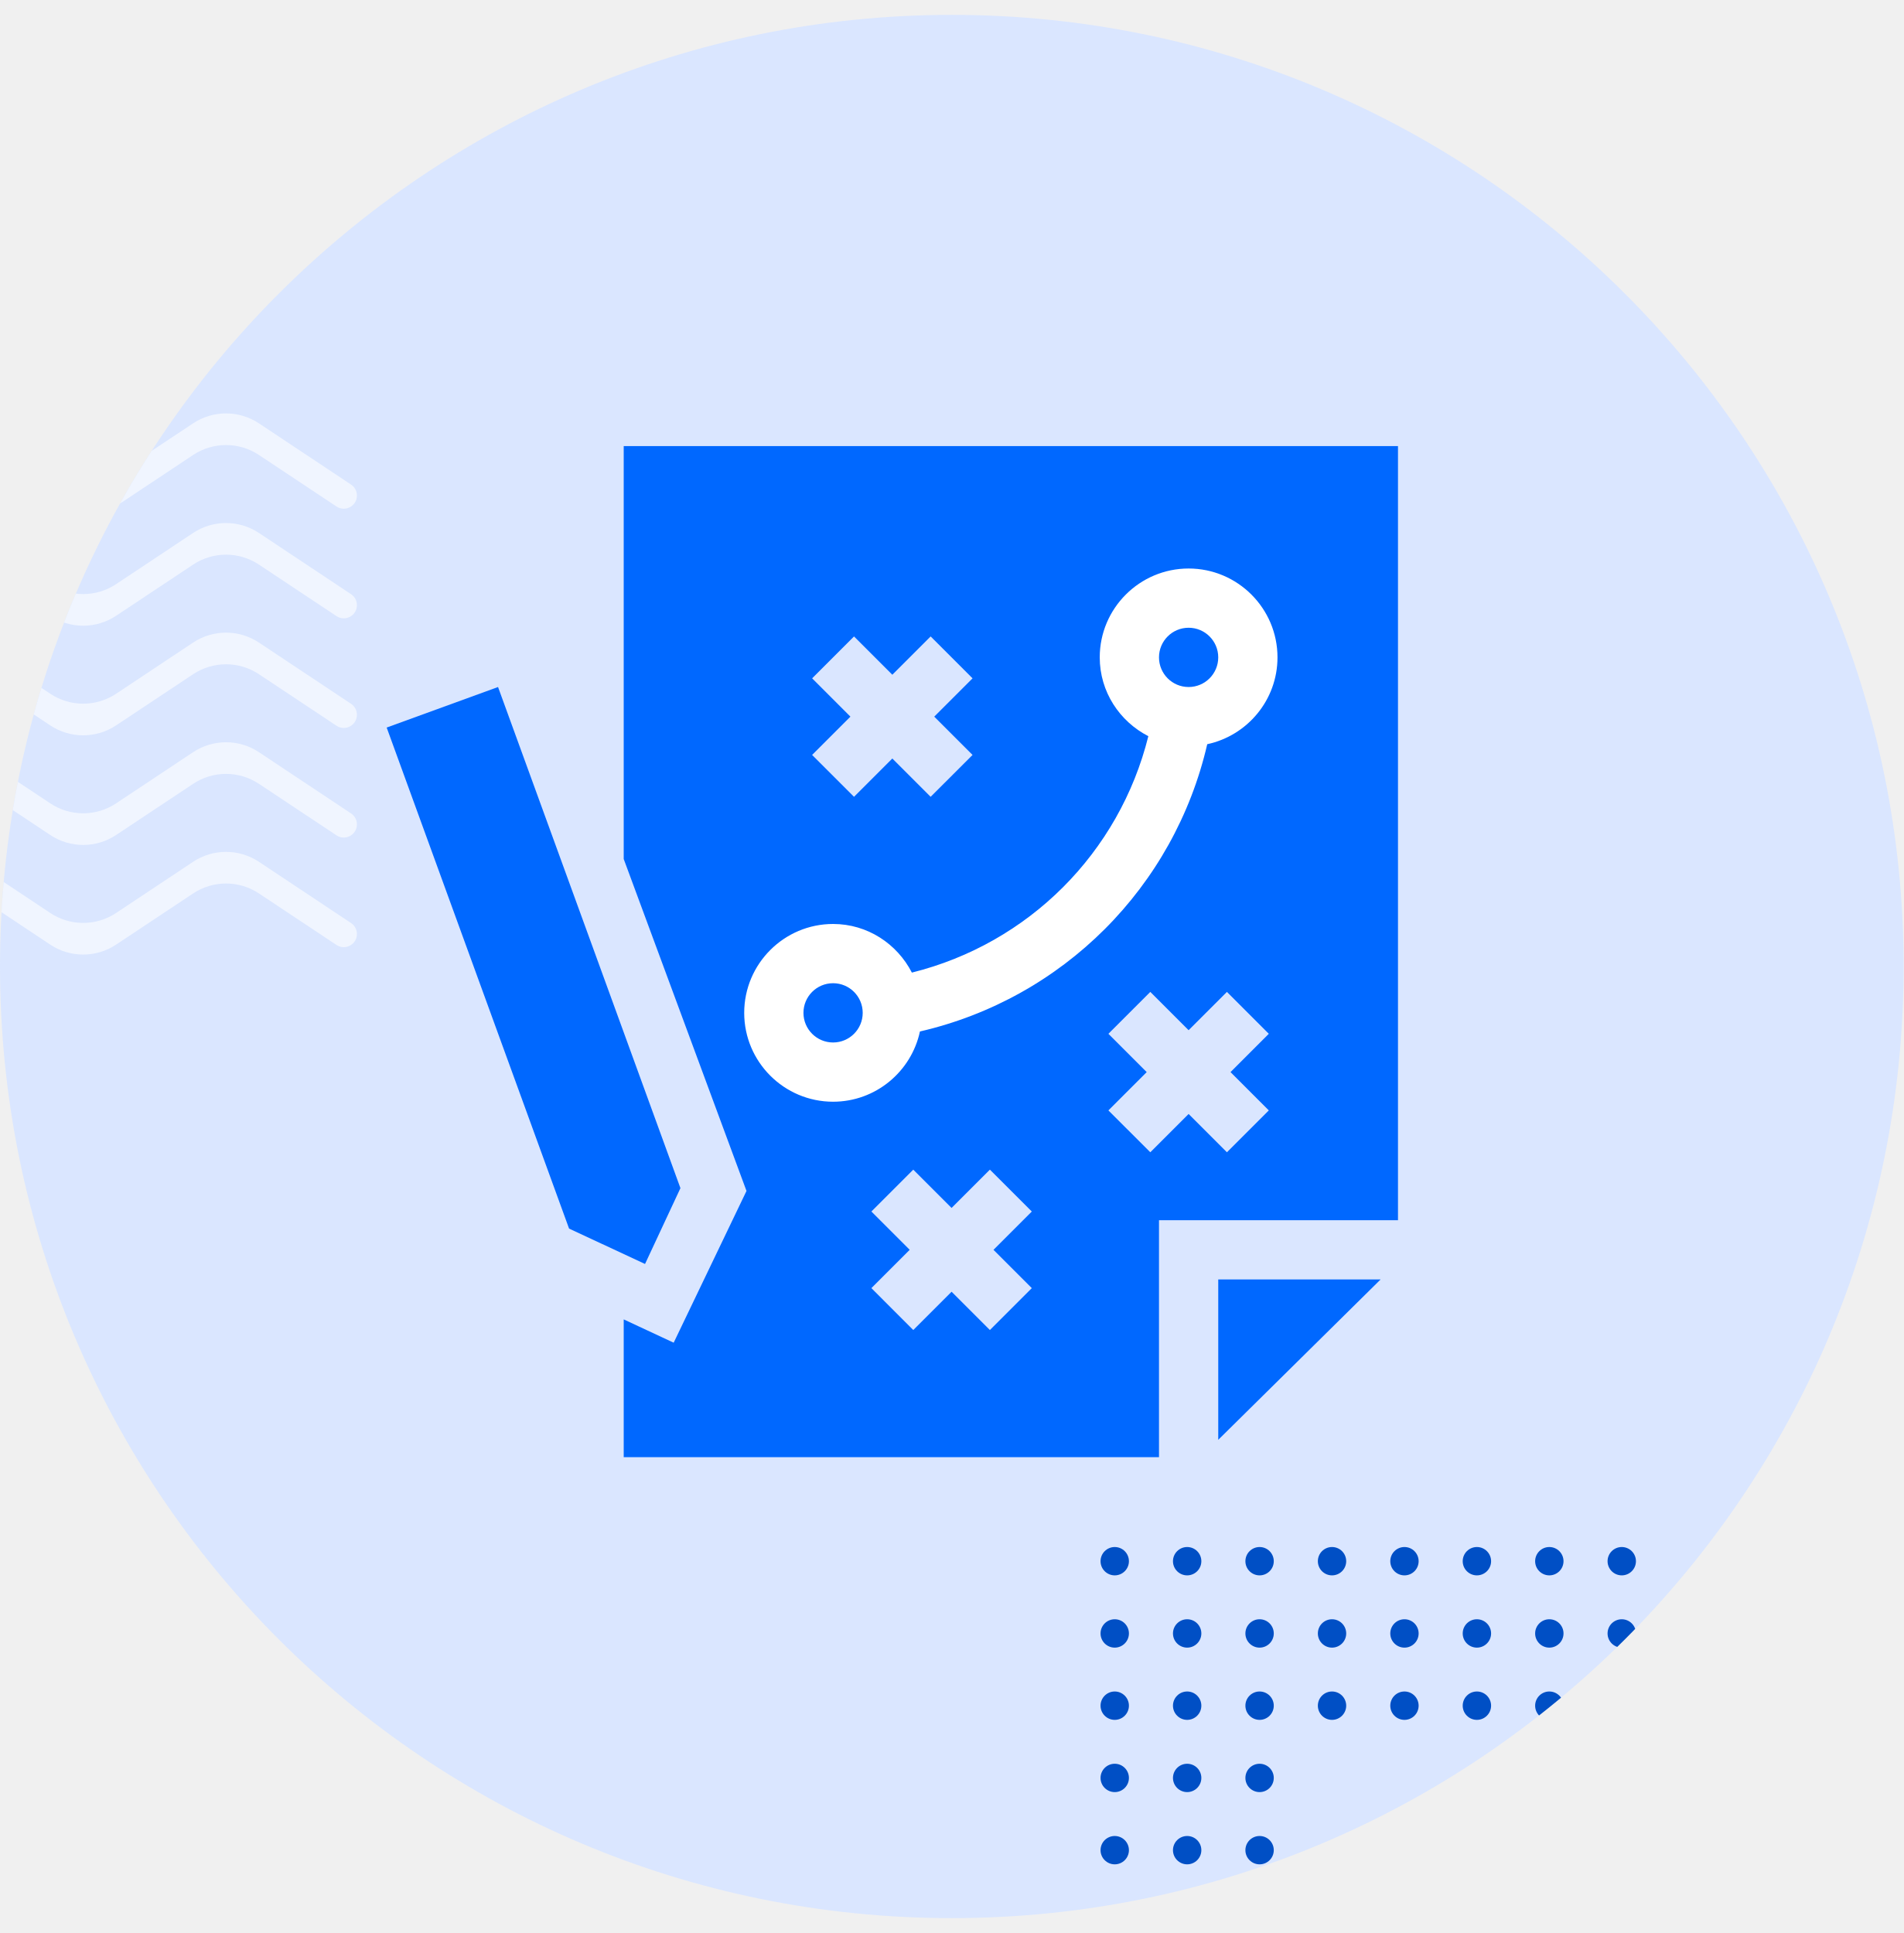
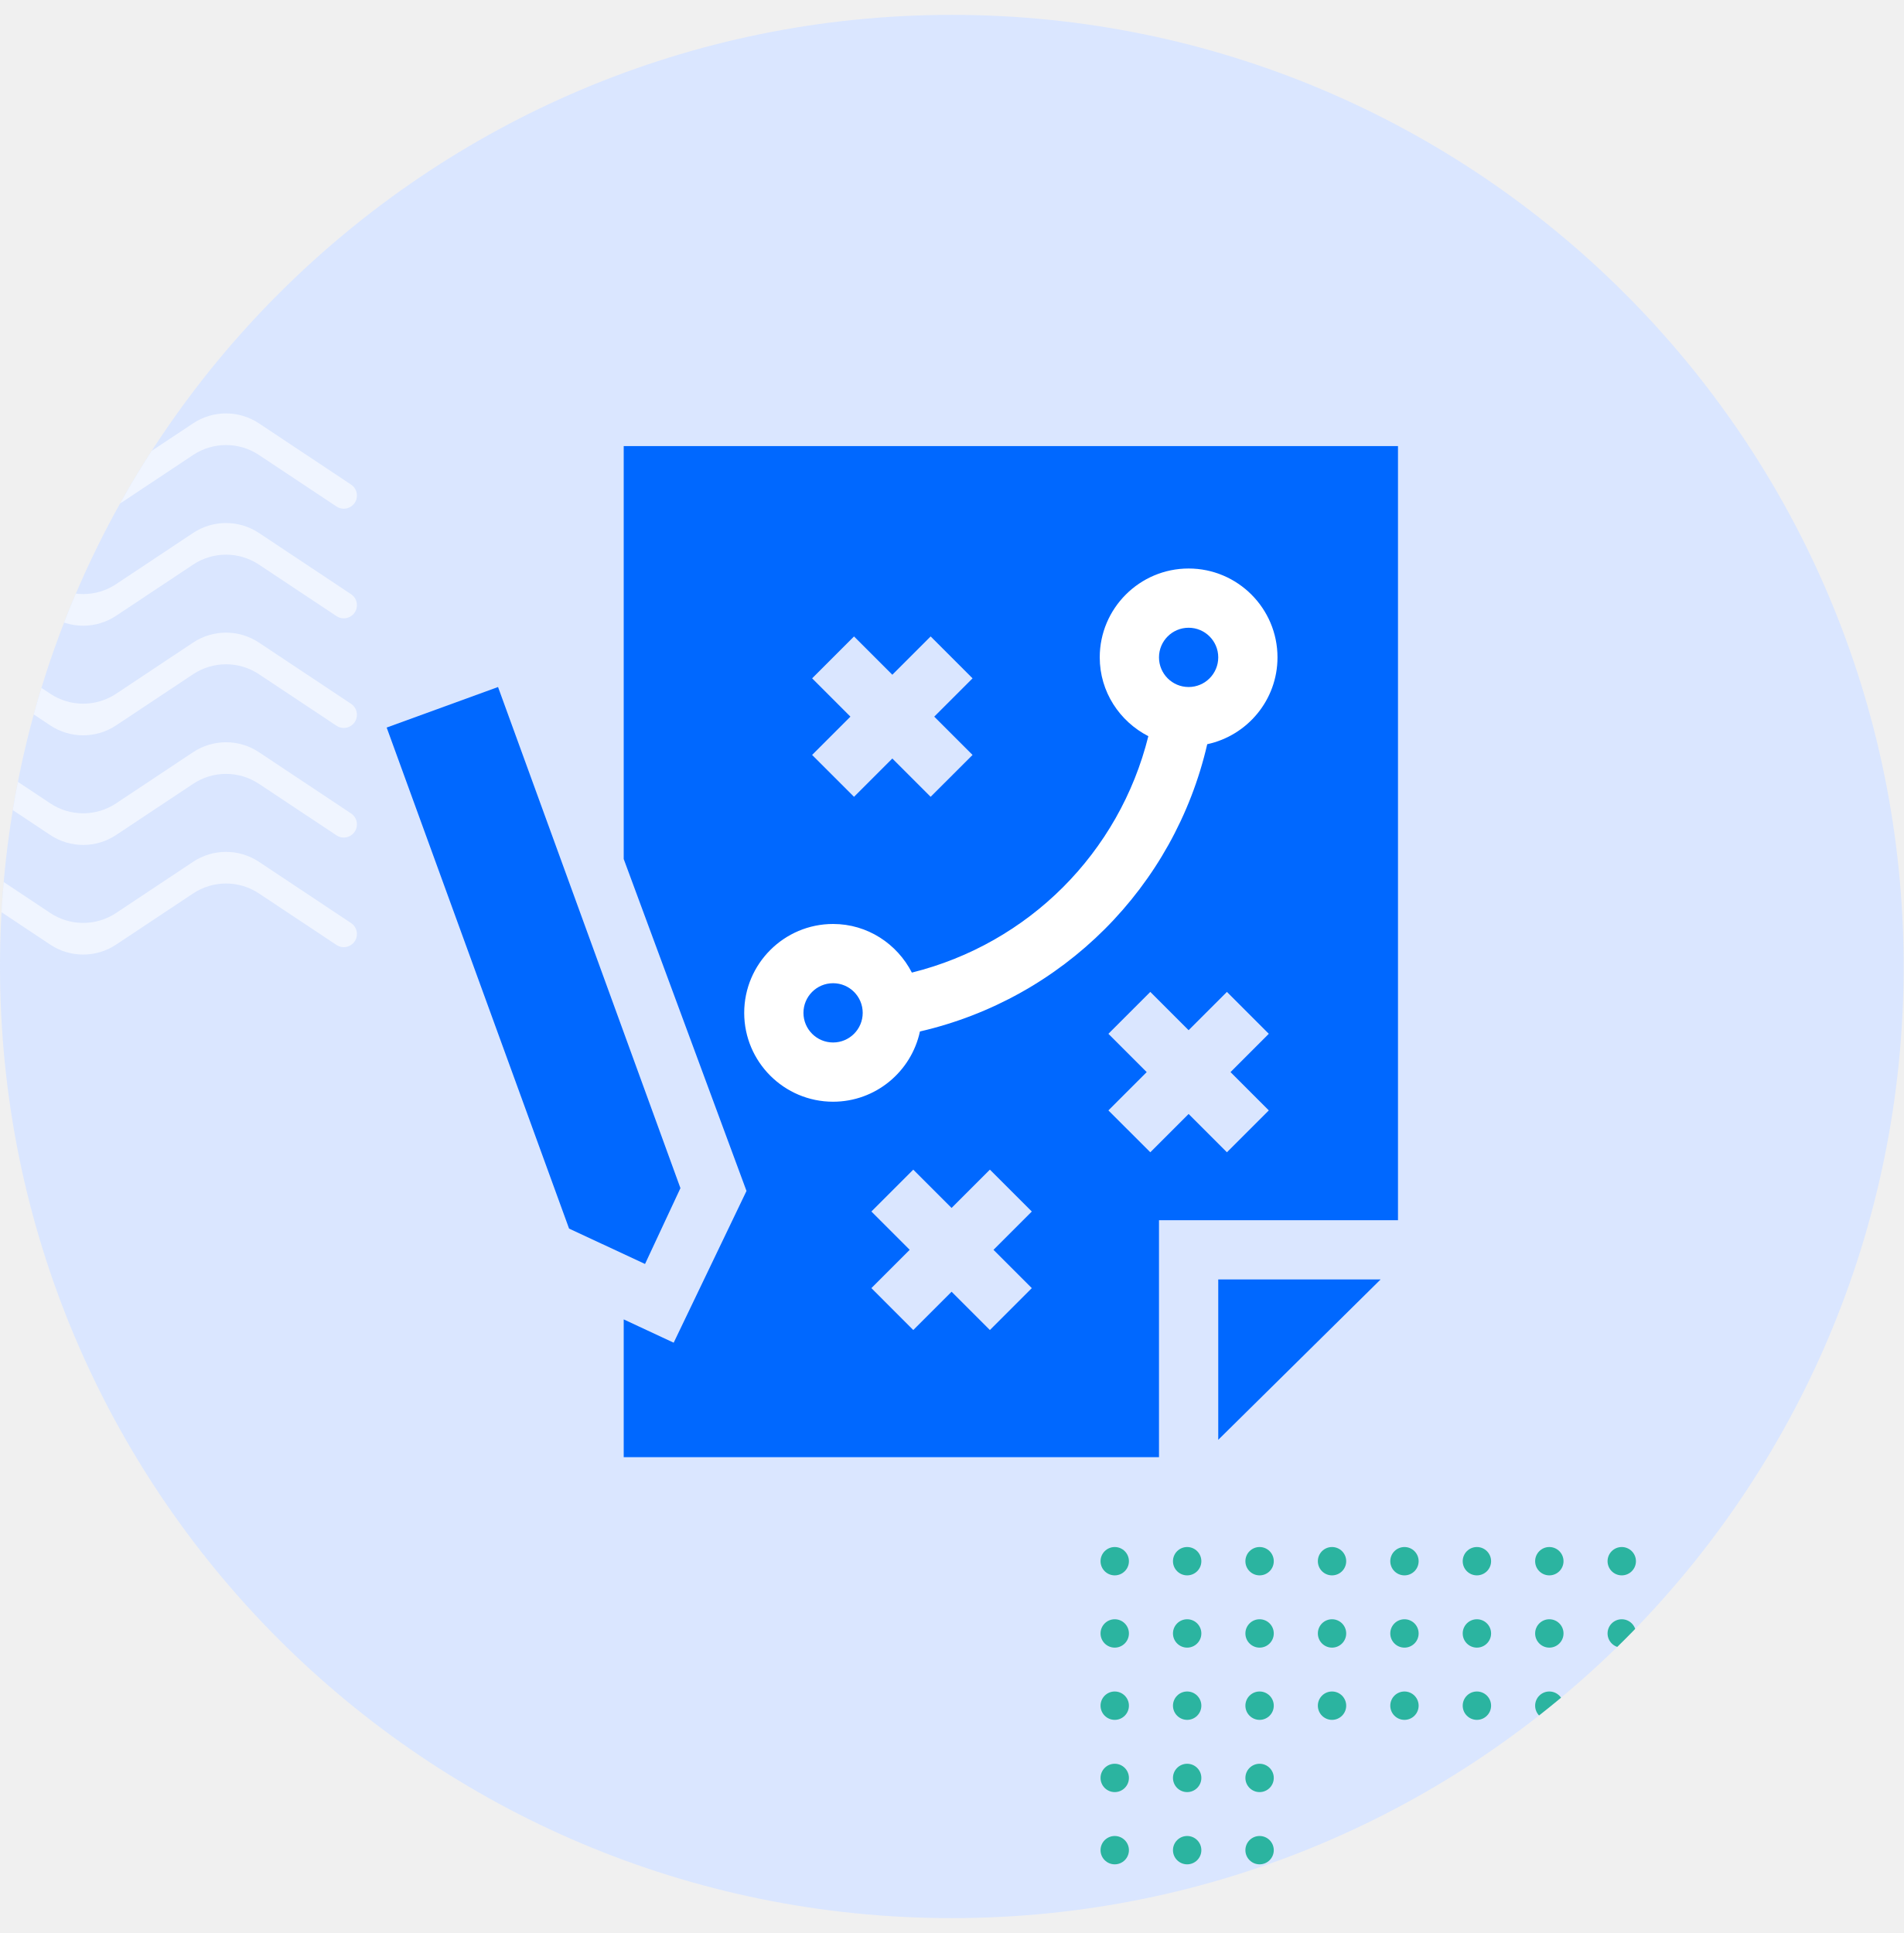
<svg xmlns="http://www.w3.org/2000/svg" width="64" height="65" viewBox="0 0 64 65" fill="none">
  <g clip-path="url(#clip0_168_14)">
    <rect y="0.5" width="64" height="64" rx="32" fill="#DAE6FF" />
    <g clip-path="url(#clip1_168_14)">
      <path d="M11.803 16.295C11.926 16.377 12 16.515 12 16.663C12 17.016 11.607 17.227 11.313 17.032L8.705 15.299C8.035 14.854 7.162 14.854 6.492 15.3L3.904 17.02C3.233 17.466 2.36 17.466 1.689 17.02L-0.895 15.301C-1.566 14.854 -2.439 14.854 -3.11 15.301L-5.694 17.019C-6.365 17.466 -7.239 17.466 -7.91 17.019L-10.493 15.301C-11.165 14.854 -12.038 14.854 -12.709 15.301L-15.312 17.032C-15.606 17.228 -16 17.017 -16 16.663C-16 16.515 -15.926 16.377 -15.802 16.294L-12.709 14.237C-12.038 13.79 -11.165 13.79 -10.493 14.237L-7.91 15.955C-7.239 16.402 -6.365 16.402 -5.694 15.955L-3.11 14.237C-2.439 13.79 -1.566 13.79 -0.895 14.237L1.689 15.956C2.36 16.402 3.233 16.402 3.904 15.956L6.491 14.236C7.162 13.79 8.035 13.79 8.706 14.236L11.803 16.295Z" fill="#F0F5FF" />
      <path d="M11.803 19.981C11.926 20.063 12 20.201 12 20.349C12 20.702 11.607 20.913 11.313 20.718L8.705 18.985C8.035 18.54 7.162 18.54 6.492 18.986L3.904 20.706C3.233 21.152 2.36 21.152 1.689 20.706L-0.895 18.987C-1.566 18.54 -2.439 18.54 -3.11 18.987L-5.694 20.705C-6.365 21.152 -7.239 21.152 -7.91 20.705L-10.493 18.987C-11.165 18.541 -12.038 18.541 -12.709 18.987L-15.312 20.718C-15.606 20.914 -16 20.703 -16 20.349C-16 20.201 -15.926 20.063 -15.802 19.981L-12.709 17.923C-12.038 17.477 -11.165 17.477 -10.493 17.923L-7.91 19.641C-7.239 20.088 -6.365 20.088 -5.694 19.641L-3.11 17.923C-2.439 17.476 -1.566 17.476 -0.895 17.923L1.689 19.642C2.36 20.088 3.233 20.088 3.904 19.642L6.491 17.922C7.162 17.476 8.035 17.476 8.706 17.922L11.803 19.981Z" fill="#F0F5FF" />
      <path d="M11.803 27.353C11.926 27.435 12 27.573 12 27.721C12 28.074 11.607 28.285 11.313 28.09L8.705 26.357C8.035 25.912 7.162 25.912 6.492 26.358L3.904 28.078C3.233 28.524 2.36 28.524 1.689 28.078L-0.895 26.359C-1.566 25.912 -2.439 25.912 -3.11 26.359L-5.694 28.077C-6.365 28.524 -7.239 28.524 -7.91 28.077L-10.493 26.359C-11.165 25.912 -12.038 25.912 -12.709 26.359L-15.312 28.09C-15.606 28.286 -16 28.075 -16 27.721C-16 27.573 -15.926 27.435 -15.802 27.352L-12.709 25.295C-12.038 24.848 -11.165 24.848 -10.493 25.295L-7.91 27.013C-7.239 27.46 -6.365 27.46 -5.694 27.013L-3.11 25.295C-2.439 24.848 -1.566 24.848 -0.895 25.295L1.689 27.014C2.36 27.46 3.233 27.46 3.904 27.014L6.491 25.294C7.162 24.848 8.035 24.848 8.706 25.294L11.803 27.353Z" fill="#F0F5FF" />
      <path d="M11.803 23.667C11.926 23.749 12 23.887 12 24.035C12 24.388 11.607 24.599 11.313 24.404L8.705 22.671C8.035 22.226 7.162 22.226 6.492 22.672L3.904 24.392C3.233 24.838 2.36 24.838 1.689 24.392L-0.895 22.673C-1.566 22.226 -2.439 22.226 -3.11 22.673L-5.694 24.391C-6.365 24.837 -7.239 24.837 -7.91 24.391L-10.493 22.673C-11.165 22.226 -12.038 22.226 -12.709 22.673L-15.312 24.404C-15.606 24.6 -16 24.389 -16 24.035C-16 23.887 -15.926 23.749 -15.802 23.666L-12.709 21.609C-12.038 21.162 -11.165 21.162 -10.493 21.609L-7.91 23.327C-7.239 23.773 -6.365 23.773 -5.694 23.327L-3.11 21.609C-2.439 21.162 -1.566 21.162 -0.895 21.609L1.689 23.328C2.36 23.774 3.233 23.774 3.904 23.328L6.491 21.608C7.162 21.162 8.035 21.162 8.706 21.608L11.803 23.667Z" fill="#F0F5FF" />
      <path d="M11.803 31.039C11.926 31.121 12 31.259 12 31.407C12 31.76 11.607 31.971 11.313 31.776L8.705 30.043C8.035 29.598 7.162 29.598 6.492 30.044L3.904 31.764C3.233 32.21 2.36 32.21 1.689 31.764L-0.895 30.045C-1.566 29.598 -2.439 29.598 -3.11 30.045L-5.694 31.763C-6.365 32.21 -7.239 32.21 -7.91 31.763L-10.493 30.045C-11.165 29.598 -12.038 29.599 -12.709 30.045L-15.312 31.776C-15.606 31.972 -16 31.761 -16 31.407C-16 31.259 -15.926 31.121 -15.802 31.039L-12.709 28.981C-12.038 28.535 -11.165 28.534 -10.493 28.981L-7.91 30.699C-7.239 31.146 -6.365 31.146 -5.694 30.699L-3.11 28.981C-2.439 28.534 -1.566 28.534 -0.895 28.981L1.689 30.7C2.36 31.146 3.233 31.146 3.904 30.7L6.491 28.98C7.162 28.534 8.035 28.534 8.706 28.98L11.803 31.039Z" fill="#F0F5FF" />
    </g>
-     <path d="M37.954 52.498C37.954 52.761 37.74 52.974 37.477 52.974C37.214 52.974 37 52.761 37 52.498C37 52.234 37.214 52.021 37.477 52.021C37.74 52.021 37.954 52.234 37.954 52.498Z" fill="#004FC5" />
-     <path d="M37.954 54.927C37.954 55.19 37.74 55.404 37.477 55.404C37.214 55.404 37 55.19 37 54.927C37 54.663 37.214 54.45 37.477 54.45C37.74 54.45 37.954 54.663 37.954 54.927Z" fill="#004FC5" />
-     <path d="M37.954 57.356C37.954 57.619 37.74 57.833 37.477 57.833C37.214 57.833 37 57.619 37 57.356C37 57.093 37.214 56.879 37.477 56.879C37.74 56.879 37.954 57.093 37.954 57.356Z" fill="#004FC5" />
-     <path d="M37.954 59.785C37.954 60.049 37.74 60.262 37.477 60.262C37.214 60.262 37 60.049 37 59.785C37 59.522 37.214 59.309 37.477 59.309C37.74 59.309 37.954 59.522 37.954 59.785Z" fill="#004FC5" />
-     <path d="M37.954 62.215C37.954 62.478 37.74 62.691 37.477 62.691C37.214 62.691 37 62.478 37 62.215C37 61.951 37.214 61.738 37.477 61.738C37.74 61.738 37.954 61.951 37.954 62.215Z" fill="#004FC5" />
-     <path d="M37.954 64.644C37.954 64.907 37.74 65.121 37.477 65.121C37.214 65.121 37 64.907 37 64.644C37 64.381 37.214 64.167 37.477 64.167C37.74 64.167 37.954 64.381 37.954 64.644Z" fill="#004FC5" />
-     <path d="M40.389 52.498C40.389 52.761 40.175 52.974 39.912 52.974C39.649 52.974 39.435 52.761 39.435 52.498C39.435 52.234 39.649 52.021 39.912 52.021C40.175 52.021 40.389 52.234 40.389 52.498Z" fill="#004FC5" />
-     <path d="M40.389 54.927C40.389 55.19 40.175 55.404 39.912 55.404C39.649 55.404 39.435 55.19 39.435 54.927C39.435 54.663 39.649 54.45 39.912 54.45C40.175 54.45 40.389 54.663 40.389 54.927Z" fill="#004FC5" />
-     <path d="M40.389 57.356C40.389 57.619 40.175 57.833 39.912 57.833C39.649 57.833 39.435 57.619 39.435 57.356C39.435 57.093 39.649 56.879 39.912 56.879C40.175 56.879 40.389 57.093 40.389 57.356Z" fill="#004FC5" />
-     <path d="M40.389 59.785C40.389 60.049 40.175 60.262 39.912 60.262C39.649 60.262 39.435 60.049 39.435 59.785C39.435 59.522 39.649 59.309 39.912 59.309C40.175 59.309 40.389 59.522 40.389 59.785Z" fill="#004FC5" />
-     <path d="M40.389 62.215C40.389 62.478 40.175 62.691 39.912 62.691C39.649 62.691 39.435 62.478 39.435 62.215C39.435 61.951 39.649 61.738 39.912 61.738C40.175 61.738 40.389 61.951 40.389 62.215Z" fill="#004FC5" />
-     <path d="M40.389 64.644C40.389 64.907 40.175 65.121 39.912 65.121C39.649 65.121 39.435 64.907 39.435 64.644C39.435 64.381 39.649 64.167 39.912 64.167C40.175 64.167 40.389 64.381 40.389 64.644Z" fill="#004FC5" />
-     <path d="M42.824 52.498C42.824 52.761 42.611 52.974 42.347 52.974C42.084 52.974 41.87 52.761 41.87 52.498C41.87 52.234 42.084 52.021 42.347 52.021C42.611 52.021 42.824 52.234 42.824 52.498Z" fill="#004FC5" />
-     <path d="M42.824 54.927C42.824 55.19 42.611 55.404 42.347 55.404C42.084 55.404 41.87 55.19 41.87 54.927C41.87 54.663 42.084 54.45 42.347 54.45C42.611 54.45 42.824 54.663 42.824 54.927Z" fill="#004FC5" />
-     <path d="M42.824 57.356C42.824 57.619 42.611 57.833 42.347 57.833C42.084 57.833 41.87 57.619 41.87 57.356C41.87 57.093 42.084 56.879 42.347 56.879C42.611 56.879 42.824 57.093 42.824 57.356Z" fill="#004FC5" />
-     <path d="M42.824 59.785C42.824 60.049 42.611 60.262 42.347 60.262C42.084 60.262 41.87 60.049 41.87 59.785C41.87 59.522 42.084 59.309 42.347 59.309C42.611 59.309 42.824 59.522 42.824 59.785Z" fill="#004FC5" />
-     <path d="M42.824 62.215C42.824 62.478 42.611 62.691 42.347 62.691C42.084 62.691 41.87 62.478 41.87 62.215C41.87 61.951 42.084 61.738 42.347 61.738C42.611 61.738 42.824 61.951 42.824 62.215Z" fill="#004FC5" />
-     <path d="M42.824 64.644C42.824 64.907 42.611 65.121 42.347 65.121C42.084 65.121 41.87 64.907 41.87 64.644C41.87 64.381 42.084 64.167 42.347 64.167C42.611 64.167 42.824 64.381 42.824 64.644Z" fill="#004FC5" />
-     <path d="M45.259 52.498C45.259 52.761 45.046 52.974 44.782 52.974C44.519 52.974 44.306 52.761 44.306 52.498C44.306 52.234 44.519 52.021 44.782 52.021C45.046 52.021 45.259 52.234 45.259 52.498Z" fill="#004FC5" />
-     <path d="M45.259 54.927C45.259 55.19 45.046 55.404 44.782 55.404C44.519 55.404 44.306 55.19 44.306 54.927C44.306 54.663 44.519 54.45 44.782 54.45C45.046 54.45 45.259 54.663 45.259 54.927Z" fill="#004FC5" />
-     <path d="M45.259 57.356C45.259 57.619 45.046 57.833 44.782 57.833C44.519 57.833 44.306 57.619 44.306 57.356C44.306 57.093 44.519 56.879 44.782 56.879C45.046 56.879 45.259 57.093 45.259 57.356Z" fill="#004FC5" />
-     <path d="M47.694 52.498C47.694 52.761 47.481 52.974 47.218 52.974C46.954 52.974 46.741 52.761 46.741 52.498C46.741 52.234 46.954 52.021 47.218 52.021C47.481 52.021 47.694 52.234 47.694 52.498Z" fill="#004FC5" />
-     <path d="M47.694 54.927C47.694 55.19 47.481 55.404 47.218 55.404C46.954 55.404 46.741 55.19 46.741 54.927C46.741 54.663 46.954 54.45 47.218 54.45C47.481 54.45 47.694 54.663 47.694 54.927Z" fill="#004FC5" />
-     <path d="M47.694 57.356C47.694 57.619 47.481 57.833 47.218 57.833C46.954 57.833 46.741 57.619 46.741 57.356C46.741 57.093 46.954 56.879 47.218 56.879C47.481 56.879 47.694 57.093 47.694 57.356Z" fill="#004FC5" />
-     <path d="M50.13 52.498C50.13 52.761 49.916 52.974 49.653 52.974C49.389 52.974 49.176 52.761 49.176 52.498C49.176 52.234 49.389 52.021 49.653 52.021C49.916 52.021 50.13 52.234 50.13 52.498Z" fill="#004FC5" />
-     <path d="M50.13 54.927C50.13 55.19 49.916 55.404 49.653 55.404C49.389 55.404 49.176 55.19 49.176 54.927C49.176 54.663 49.389 54.45 49.653 54.45C49.916 54.45 50.13 54.663 50.13 54.927Z" fill="#004FC5" />
-     <path d="M50.13 57.356C50.13 57.619 49.916 57.833 49.653 57.833C49.389 57.833 49.176 57.619 49.176 57.356C49.176 57.093 49.389 56.879 49.653 56.879C49.916 56.879 50.13 57.093 50.13 57.356Z" fill="#004FC5" />
-     <path d="M52.565 52.498C52.565 52.761 52.351 52.974 52.088 52.974C51.825 52.974 51.611 52.761 51.611 52.498C51.611 52.234 51.825 52.021 52.088 52.021C52.351 52.021 52.565 52.234 52.565 52.498Z" fill="#004FC5" />
-     <path d="M52.565 54.927C52.565 55.19 52.351 55.404 52.088 55.404C51.825 55.404 51.611 55.19 51.611 54.927C51.611 54.663 51.825 54.45 52.088 54.45C52.351 54.45 52.565 54.663 52.565 54.927Z" fill="#004FC5" />
-     <path d="M52.565 57.356C52.565 57.619 52.351 57.833 52.088 57.833C51.825 57.833 51.611 57.619 51.611 57.356C51.611 57.093 51.825 56.879 52.088 56.879C52.351 56.879 52.565 57.093 52.565 57.356Z" fill="#004FC5" />
-     <path d="M55 52.498C55 52.761 54.786 52.974 54.523 52.974C54.26 52.974 54.046 52.761 54.046 52.498C54.046 52.234 54.26 52.021 54.523 52.021C54.786 52.021 55 52.234 55 52.498Z" fill="#004FC5" />
-     <path d="M55 54.927C55 55.19 54.786 55.404 54.523 55.404C54.26 55.404 54.046 55.19 54.046 54.927C54.046 54.663 54.26 54.45 54.523 54.45C54.786 54.45 55 54.663 55 54.927Z" fill="#004FC5" />
-     <path d="M55 57.356C55 57.619 54.786 57.833 54.523 57.833C54.26 57.833 54.046 57.619 54.046 57.356C54.046 57.093 54.26 56.879 54.523 56.879C54.786 56.879 55 57.093 55 57.356Z" fill="#004FC5" />
+     <path d="M37.954 52.498C37.954 52.761 37.74 52.974 37.477 52.974C37.214 52.974 37 52.761 37 52.498C37 52.234 37.214 52.021 37.477 52.021C37.74 52.021 37.954 52.234 37.954 52.498Z" fill="#2BB4A0" />
+     <path d="M37.954 54.927C37.954 55.19 37.74 55.404 37.477 55.404C37.214 55.404 37 55.19 37 54.927C37 54.663 37.214 54.45 37.477 54.45C37.74 54.45 37.954 54.663 37.954 54.927Z" fill="#2BB4A0" />
+     <path d="M37.954 57.356C37.954 57.619 37.74 57.833 37.477 57.833C37.214 57.833 37 57.619 37 57.356C37 57.093 37.214 56.879 37.477 56.879C37.74 56.879 37.954 57.093 37.954 57.356Z" fill="#2BB4A0" />
+     <path d="M37.954 59.785C37.954 60.049 37.74 60.262 37.477 60.262C37.214 60.262 37 60.049 37 59.785C37 59.522 37.214 59.309 37.477 59.309C37.74 59.309 37.954 59.522 37.954 59.785Z" fill="#2BB4A0" />
+     <path d="M37.954 62.215C37.954 62.478 37.74 62.691 37.477 62.691C37.214 62.691 37 62.478 37 62.215C37 61.951 37.214 61.738 37.477 61.738C37.74 61.738 37.954 61.951 37.954 62.215Z" fill="#2BB4A0" />
+     <path d="M37.954 64.644C37.954 64.907 37.74 65.121 37.477 65.121C37.214 65.121 37 64.907 37 64.644C37 64.381 37.214 64.167 37.477 64.167C37.74 64.167 37.954 64.381 37.954 64.644Z" fill="#2BB4A0" />
+     <path d="M40.389 52.498C40.389 52.761 40.175 52.974 39.912 52.974C39.649 52.974 39.435 52.761 39.435 52.498C39.435 52.234 39.649 52.021 39.912 52.021C40.175 52.021 40.389 52.234 40.389 52.498Z" fill="#2BB4A0" />
+     <path d="M40.389 54.927C40.389 55.19 40.175 55.404 39.912 55.404C39.649 55.404 39.435 55.19 39.435 54.927C39.435 54.663 39.649 54.45 39.912 54.45C40.175 54.45 40.389 54.663 40.389 54.927Z" fill="#2BB4A0" />
+     <path d="M40.389 57.356C40.389 57.619 40.175 57.833 39.912 57.833C39.649 57.833 39.435 57.619 39.435 57.356C39.435 57.093 39.649 56.879 39.912 56.879C40.175 56.879 40.389 57.093 40.389 57.356Z" fill="#2BB4A0" />
+     <path d="M40.389 59.785C40.389 60.049 40.175 60.262 39.912 60.262C39.649 60.262 39.435 60.049 39.435 59.785C39.435 59.522 39.649 59.309 39.912 59.309C40.175 59.309 40.389 59.522 40.389 59.785Z" fill="#2BB4A0" />
+     <path d="M40.389 62.215C40.389 62.478 40.175 62.691 39.912 62.691C39.649 62.691 39.435 62.478 39.435 62.215C39.435 61.951 39.649 61.738 39.912 61.738C40.175 61.738 40.389 61.951 40.389 62.215Z" fill="#2BB4A0" />
+     <path d="M40.389 64.644C40.389 64.907 40.175 65.121 39.912 65.121C39.649 65.121 39.435 64.907 39.435 64.644C39.435 64.381 39.649 64.167 39.912 64.167C40.175 64.167 40.389 64.381 40.389 64.644Z" fill="#2BB4A0" />
+     <path d="M42.824 52.498C42.824 52.761 42.611 52.974 42.347 52.974C42.084 52.974 41.87 52.761 41.87 52.498C41.87 52.234 42.084 52.021 42.347 52.021C42.611 52.021 42.824 52.234 42.824 52.498Z" fill="#2BB4A0" />
+     <path d="M42.824 54.927C42.824 55.19 42.611 55.404 42.347 55.404C42.084 55.404 41.87 55.19 41.87 54.927C41.87 54.663 42.084 54.45 42.347 54.45C42.611 54.45 42.824 54.663 42.824 54.927Z" fill="#2BB4A0" />
+     <path d="M42.824 57.356C42.824 57.619 42.611 57.833 42.347 57.833C42.084 57.833 41.87 57.619 41.87 57.356C41.87 57.093 42.084 56.879 42.347 56.879C42.611 56.879 42.824 57.093 42.824 57.356Z" fill="#2BB4A0" />
+     <path d="M42.824 59.785C42.824 60.049 42.611 60.262 42.347 60.262C42.084 60.262 41.87 60.049 41.87 59.785C41.87 59.522 42.084 59.309 42.347 59.309C42.611 59.309 42.824 59.522 42.824 59.785Z" fill="#2BB4A0" />
+     <path d="M42.824 62.215C42.824 62.478 42.611 62.691 42.347 62.691C42.084 62.691 41.87 62.478 41.87 62.215C41.87 61.951 42.084 61.738 42.347 61.738C42.611 61.738 42.824 61.951 42.824 62.215Z" fill="#2BB4A0" />
+     <path d="M42.824 64.644C42.824 64.907 42.611 65.121 42.347 65.121C42.084 65.121 41.87 64.907 41.87 64.644C41.87 64.381 42.084 64.167 42.347 64.167C42.611 64.167 42.824 64.381 42.824 64.644Z" fill="#2BB4A0" />
+     <path d="M45.259 52.498C45.259 52.761 45.046 52.974 44.782 52.974C44.519 52.974 44.306 52.761 44.306 52.498C44.306 52.234 44.519 52.021 44.782 52.021C45.046 52.021 45.259 52.234 45.259 52.498Z" fill="#2BB4A0" />
+     <path d="M45.259 54.927C45.259 55.19 45.046 55.404 44.782 55.404C44.519 55.404 44.306 55.19 44.306 54.927C44.306 54.663 44.519 54.45 44.782 54.45C45.046 54.45 45.259 54.663 45.259 54.927Z" fill="#2BB4A0" />
+     <path d="M45.259 57.356C45.259 57.619 45.046 57.833 44.782 57.833C44.519 57.833 44.306 57.619 44.306 57.356C44.306 57.093 44.519 56.879 44.782 56.879C45.046 56.879 45.259 57.093 45.259 57.356Z" fill="#2BB4A0" />
+     <path d="M47.694 52.498C47.694 52.761 47.481 52.974 47.218 52.974C46.954 52.974 46.741 52.761 46.741 52.498C46.741 52.234 46.954 52.021 47.218 52.021C47.481 52.021 47.694 52.234 47.694 52.498Z" fill="#2BB4A0" />
+     <path d="M47.694 54.927C47.694 55.19 47.481 55.404 47.218 55.404C46.954 55.404 46.741 55.19 46.741 54.927C46.741 54.663 46.954 54.45 47.218 54.45C47.481 54.45 47.694 54.663 47.694 54.927Z" fill="#2BB4A0" />
+     <path d="M47.694 57.356C47.694 57.619 47.481 57.833 47.218 57.833C46.954 57.833 46.741 57.619 46.741 57.356C46.741 57.093 46.954 56.879 47.218 56.879C47.481 56.879 47.694 57.093 47.694 57.356Z" fill="#2BB4A0" />
+     <path d="M50.13 52.498C50.13 52.761 49.916 52.974 49.653 52.974C49.389 52.974 49.176 52.761 49.176 52.498C49.176 52.234 49.389 52.021 49.653 52.021C49.916 52.021 50.13 52.234 50.13 52.498Z" fill="#2BB4A0" />
+     <path d="M50.13 54.927C50.13 55.19 49.916 55.404 49.653 55.404C49.389 55.404 49.176 55.19 49.176 54.927C49.176 54.663 49.389 54.45 49.653 54.45C49.916 54.45 50.13 54.663 50.13 54.927Z" fill="#2BB4A0" />
+     <path d="M50.13 57.356C50.13 57.619 49.916 57.833 49.653 57.833C49.389 57.833 49.176 57.619 49.176 57.356C49.176 57.093 49.389 56.879 49.653 56.879C49.916 56.879 50.13 57.093 50.13 57.356Z" fill="#2BB4A0" />
+     <path d="M52.565 52.498C52.565 52.761 52.351 52.974 52.088 52.974C51.825 52.974 51.611 52.761 51.611 52.498C51.611 52.234 51.825 52.021 52.088 52.021C52.351 52.021 52.565 52.234 52.565 52.498Z" fill="#2BB4A0" />
+     <path d="M52.565 54.927C52.565 55.19 52.351 55.404 52.088 55.404C51.825 55.404 51.611 55.19 51.611 54.927C51.611 54.663 51.825 54.45 52.088 54.45C52.351 54.45 52.565 54.663 52.565 54.927Z" fill="#2BB4A0" />
+     <path d="M52.565 57.356C52.565 57.619 52.351 57.833 52.088 57.833C51.825 57.833 51.611 57.619 51.611 57.356C51.611 57.093 51.825 56.879 52.088 56.879C52.351 56.879 52.565 57.093 52.565 57.356Z" fill="#2BB4A0" />
+     <path d="M55 52.498C55 52.761 54.786 52.974 54.523 52.974C54.26 52.974 54.046 52.761 54.046 52.498C54.046 52.234 54.26 52.021 54.523 52.021C54.786 52.021 55 52.234 55 52.498Z" fill="#2BB4A0" />
+     <path d="M55 54.927C55 55.19 54.786 55.404 54.523 55.404C54.26 55.404 54.046 55.19 54.046 54.927C54.046 54.663 54.26 54.45 54.523 54.45C54.786 54.45 55 54.663 55 54.927Z" fill="#2BB4A0" />
+     <path d="M55 57.356C55 57.619 54.786 57.833 54.523 57.833C54.26 57.833 54.046 57.619 54.046 57.356C54.046 57.093 54.26 56.879 54.523 56.879C54.786 56.879 55 57.093 55 57.356Z" fill="#2BB4A0" />
    <g clip-path="url(#clip2_168_14)">
      <path d="M35 27C35.4 26.6 35.167 25.167 35 24.5L35.909 19.5C36.439 19 37.6 17.9 38 17.5C38.5 17 39 17.5 41 16C43 14.5 43 17.5 44.5 19C46 20.5 44.5 20.5 44.5 22.5V26C44.5 26.5 40 31 38 32C36 33 37.5 32.5 37 33C36.5 33.5 33 36 32.5 36C32 36 29 38 26 37.5C25.2 37.1 24.667 36.333 24.5 36C24.333 35.167 24 33.2 24 32V31C24.5 30.667 25.8 29.9 27 29.5C28.5 29 29.5 28.5 31 28C32.5 27.5 34.5 27.5 35 27Z" fill="white" />
      <path d="M39.961 23.102C40.511 23.102 40.957 22.656 40.957 22.105C40.957 21.555 40.511 21.109 39.961 21.109C39.411 21.109 38.965 21.555 38.965 22.105C38.965 22.656 39.411 23.102 39.961 23.102Z" fill="#0068FF" />
      <path d="M40.957 43.023V48.416L46.416 43.023H40.957Z" fill="#0068FF" />
      <path d="M20.969 28.885L25.097 40.047L22.649 45.15L20.969 44.367V49H38.965V41.031H47V15H20.969V28.885ZM34.689 43.315L33.28 44.724L31.992 43.436L30.704 44.724L29.296 43.315L30.584 42.027L29.296 40.739L30.704 39.331L31.992 40.619L33.28 39.331L34.689 40.739L33.401 42.027L34.689 43.315ZM42.657 37.339L41.249 38.747L39.961 37.459L38.673 38.747L37.264 37.339L38.552 36.051L37.264 34.763L38.673 33.354L39.961 34.642L41.249 33.354L42.657 34.763L41.37 36.051L42.657 37.339ZM27.304 22.81L28.712 21.401L30 22.689L31.288 21.401L32.697 22.81L31.409 24.098L32.697 25.386L31.288 26.794L30 25.506L28.712 26.794L27.303 25.386L28.591 24.098L27.304 22.81ZM28.008 31.07C29.166 31.07 30.161 31.739 30.657 32.705C34.58 31.729 37.632 28.677 38.607 24.755C37.642 24.259 36.973 23.264 36.973 22.105C36.973 20.458 38.313 19.117 39.961 19.117C41.609 19.117 42.949 20.458 42.949 22.105C42.949 23.538 41.935 24.736 40.587 25.025C39.476 29.832 35.735 33.574 30.928 34.685C30.639 36.032 29.441 37.047 28.008 37.047C26.36 37.047 25.02 35.706 25.02 34.059C25.02 32.411 26.36 31.07 28.008 31.07Z" fill="#0068FF" />
      <path d="M28.008 35.055C28.558 35.055 29.004 34.609 29.004 34.059C29.004 33.508 28.558 33.062 28.008 33.062C27.458 33.062 27.012 33.508 27.012 34.059C27.012 34.609 27.458 35.055 28.008 35.055Z" fill="#0068FF" />
      <path d="M21.686 42.503L22.876 39.953L16.744 23.102L13 24.465L19.132 41.313L21.686 42.503Z" fill="#0068FF" />
    </g>
  </g>
  <defs>
    <clipPath id="clip0_168_14">
      <rect y="0.5" width="64" height="64" rx="32" fill="white" />
    </clipPath>
    <clipPath id="clip1_168_14">
      <rect width="28" height="19" fill="white" transform="translate(-16 13.5)" />
    </clipPath>
    <clipPath id="clip2_168_14">
      <rect width="34" height="34" fill="white" transform="translate(13 15)" />
    </clipPath>
  </defs>
</svg>
